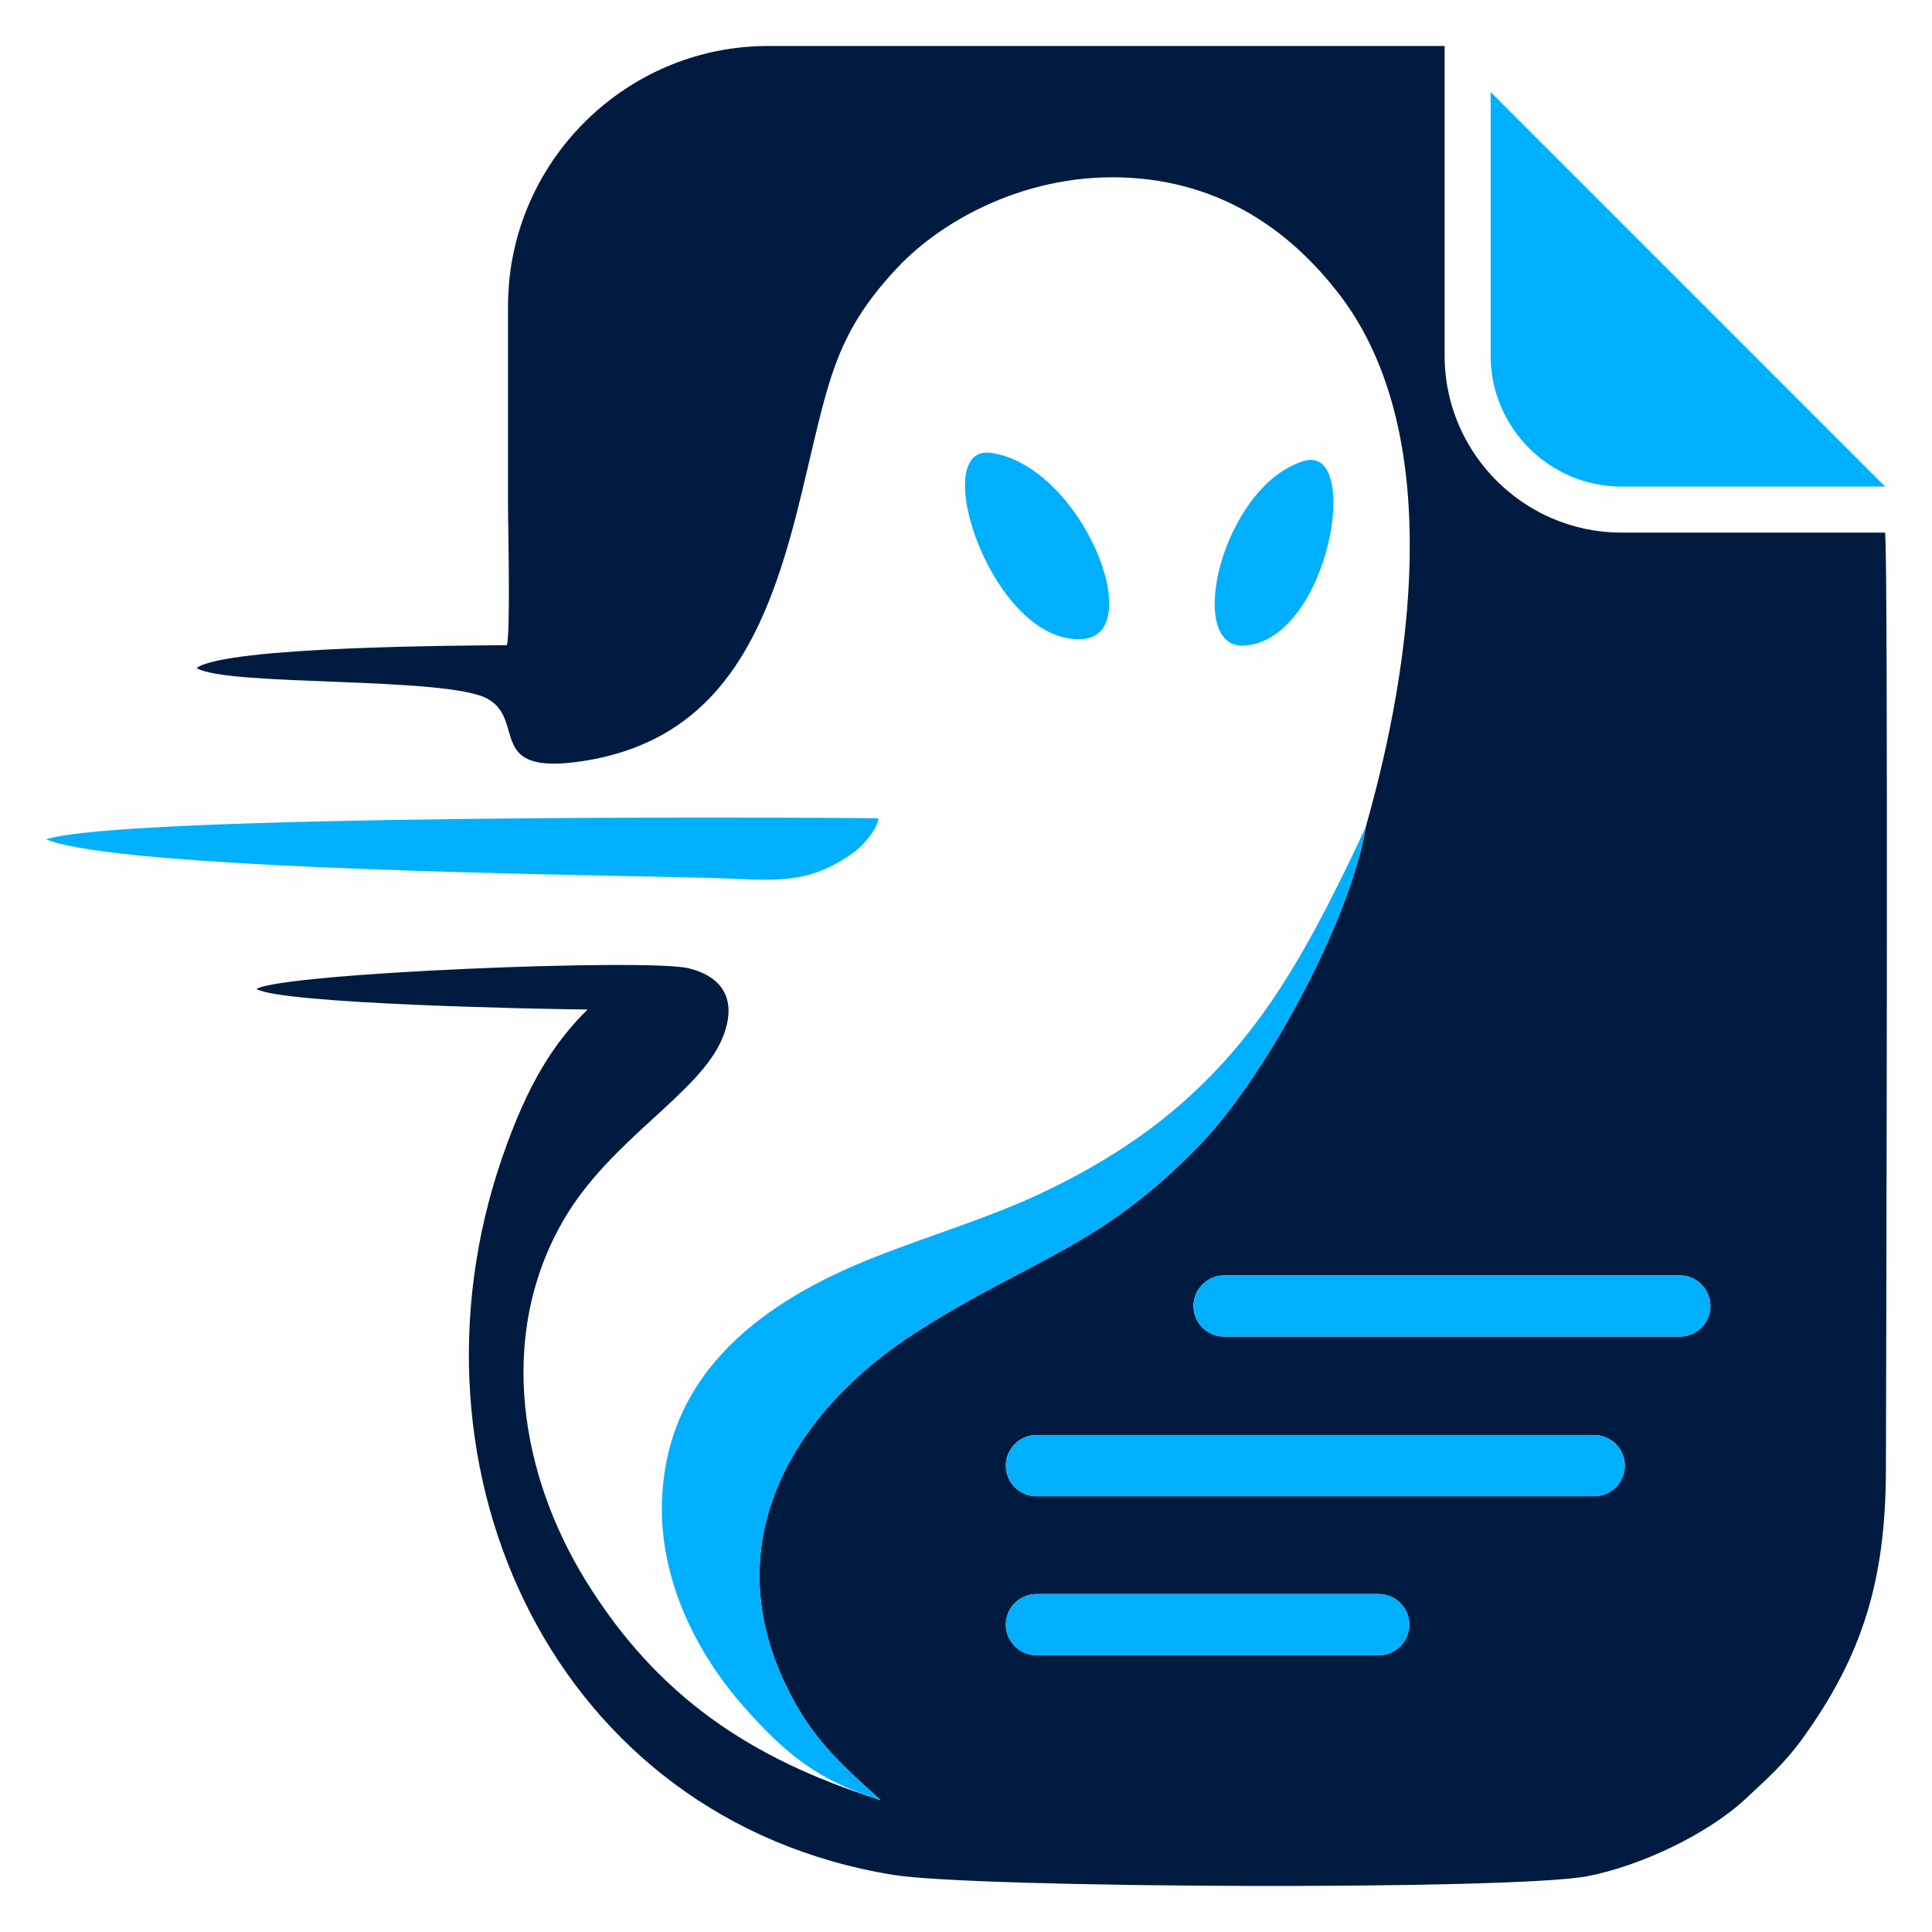
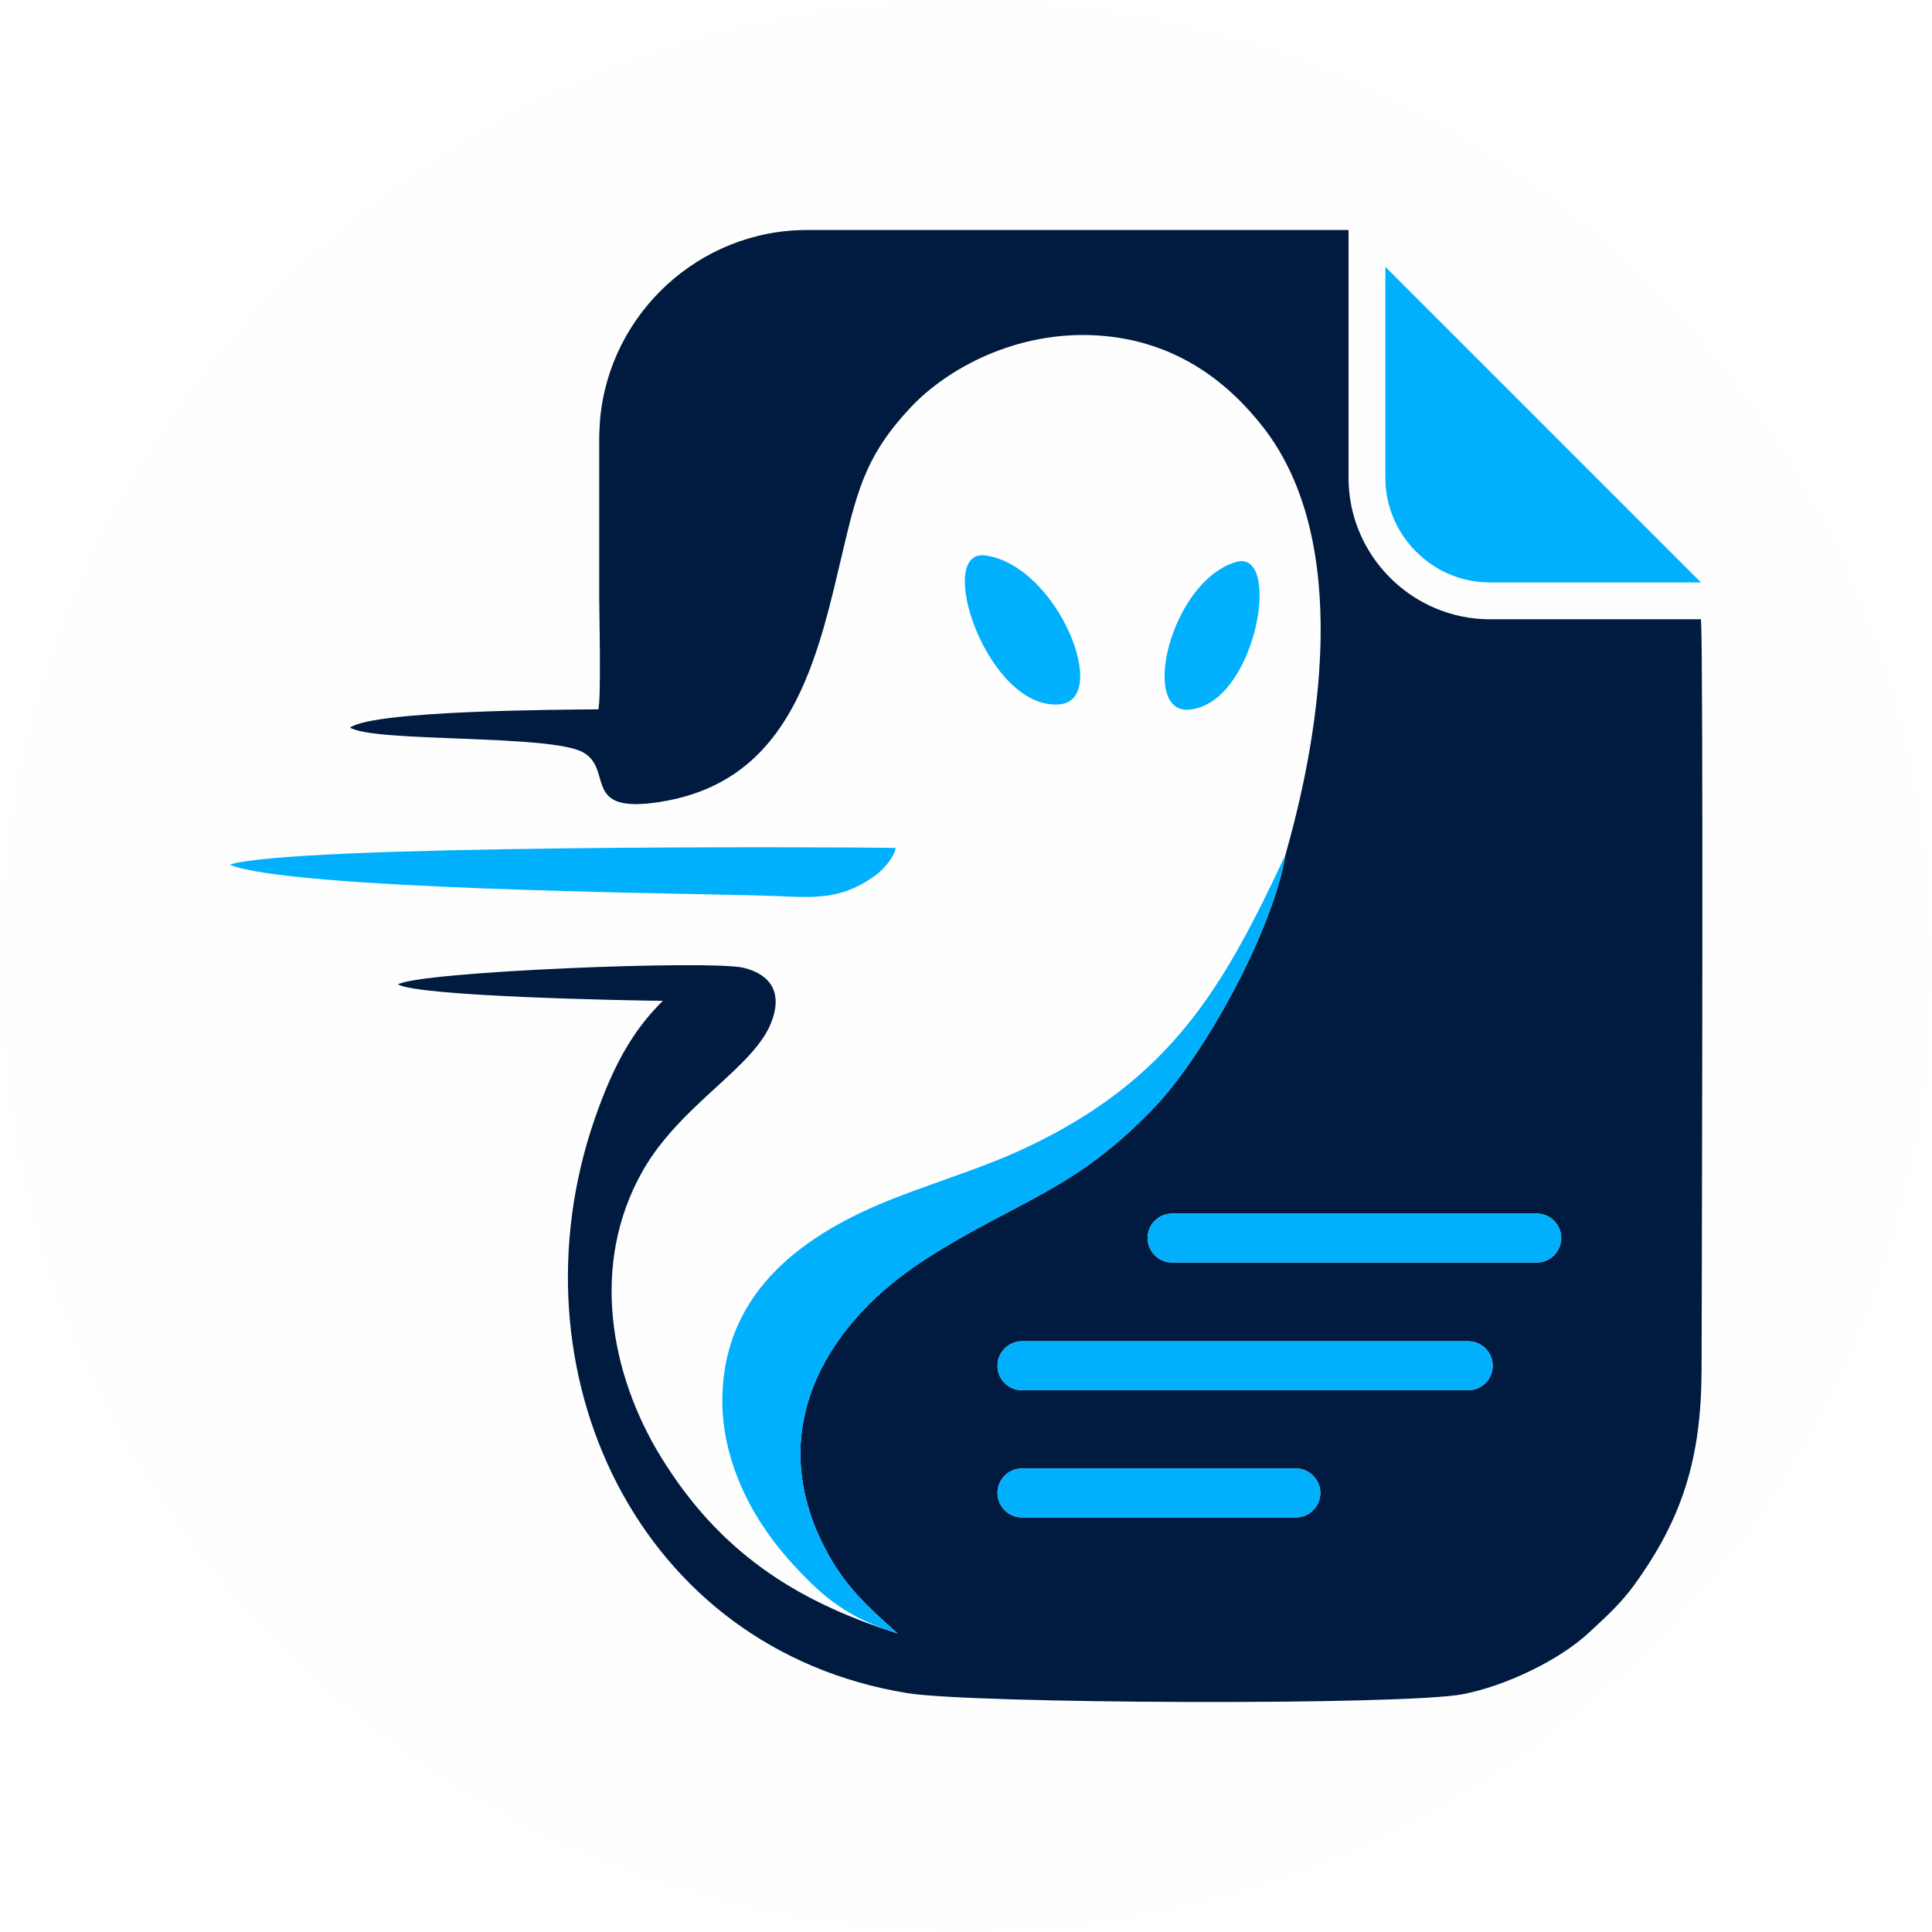
- <svg xmlns="http://www.w3.org/2000/svg" xml:space="preserve" width="80mm" height="80.003mm" version="1.1" style="shape-rendering:geometricPrecision; text-rendering:geometricPrecision; image-rendering:optimizeQuality; fill-rule:evenodd; clip-rule:evenodd" viewBox="0 0 7995.06 7995.34">
+ <svg xmlns="http://www.w3.org/2000/svg" xml:space="preserve" width="80mm" height="80mm" version="1.1" style="shape-rendering:geometricPrecision; text-rendering:geometricPrecision; image-rendering:optimizeQuality; fill-rule:evenodd; clip-rule:evenodd" viewBox="0 0 7995.06 7995.06">
  <defs>
    <style type="text/css">
   
    .fil0 {fill:#FEFEFE}
    .fil1 {fill:#001B3F}
    .fil2 {fill:#00B0FD}
   
  </style>
  </defs>
  <g id="Layer_x0020_1">
-     <g id="_2749693902320">
-       <path class="fil0" d="M2240.82 3807.58c-249.7,-5.55 -499.4,-11.74 -749.33,-21.27 -275.21,-10.5 -551.89,-23.16 -826.32,-46.46 -152.47,-12.95 -407.4,-32.35 -547.61,-90.46 -75.06,-31.1 -120.54,-102.13 -117.4,-183.32 3.13,-81.19 53.96,-148.5 131.19,-173.71 78.88,-25.76 184.64,-34.91 267.41,-42.29 135.63,-12.1 272.34,-19.03 408.37,-24.87 365.09,-15.7 731.48,-21.98 1096.88,-26.39 22.6,-0.28 45.19,-0.54 67.81,-0.81 -20.16,-32.14 -33.86,-66.8 -45.18,-104.68 -2.88,-9.65 -6.58,-25.32 -10.71,-37.66 -106.72,-32.95 -443.18,-40.1 -545.5,-44.11 -154.8,-6.06 -532.6,-6.09 -659.15,-86.48 -55.36,-35.16 -86.8,-90.85 -88.3,-156.42 -1.5,-65.58 27.35,-122.64 81.05,-160.31 136,-95.38 550.62,-106.97 718.97,-114.27 164.5,-7.13 328.72,-10.36 493.11,-12.55 -0.33,-25.61 -0.79,-50.16 -0.79,-71.41l-0.09 -15.55c0,-0.39 0,-0.73 0,-1.12l-0.27 -38.77c-0.01,-0.56 -0.01,-1.04 -0.01,-1.61l-0.05 -6.01c-0.01,-0.49 -0.02,-0.99 -0.02,-1.52l-0.3 -32.26c0,-0.29 0,-0.53 -0.01,-0.82l-0.08 -8.94c-0.79,-67.26 -1.64,-134.51 -2.59,-201.76 -0.02,-0.94 -0.03,-1.76 -0.03,-2.71l0 -832.58c0,-10.53 0.13,-21.08 0.4,-31.62 0.04,-1.33 0.08,-2.48 0.14,-3.81 1.21,-26.37 2.35,-52.79 4.72,-79.08 58.6,-649.59 608.52,-1151.96 1261.08,-1151.96l2800.23 0c60.65,0 109.6,33.28 149.76,73.01 605.43,599.11 1205.64,1203.63 1807.88,1805.94 42.36,42.38 61.6,98.44 55.08,154.87l3.91 4052.29c0.46,478.94 -101.82,833.71 -382.48,1222.03 -77.84,107.69 -164.19,187.29 -260.38,276.77 -185.93,172.93 -496,317.95 -744.85,366.26 -70.83,13.75 -150.89,18.1 -222.97,22.33 -112.97,6.63 -226.34,10.29 -339.46,13.21 -299.6,7.7 -599.82,9.26 -899.49,8.4 -301.57,-0.88 -603.58,-4.34 -905.03,-13.24 -115.3,-3.41 -230.77,-7.53 -345.94,-14.16 -74.52,-4.3 -154.03,-8.64 -227.71,-20.6 -1523.14,-247.2 -2250.04,-1814.96 -1770.16,-3214.01 45.66,-133.13 96.14,-256.74 160.53,-372.05 -118.24,-3.41 -236.43,-7.8 -354.17,-12.93 -152.02,-6.64 -614.34,-18.36 -738.1,-91.11 -59.07,-34.73 -93.02,-93.15 -93.93,-161.67 -0.92,-68.53 31.45,-127.83 89.57,-164.12 83.66,-52.24 284.99,-66.36 383.98,-75.3 192.25,-17.39 386.03,-28.19 578.87,-36.78 105.67,-4.72 211.57,-8.72 317.48,-11.57z" />
-       <g>
-         <path class="fil1" d="M3178.2 190.47l2800.23 0c0,427.35 0,854.68 0,1282.03 0,279.02 158.27,522.81 389.47,646.1 18.06,9.94 36.33,18.7 54.84,26.39 88.3,38.03 185.43,59.13 287.24,59.13l1091.41 0c1.28,14.94 2.35,58.29 3.26,124.87l0.03 2.55 0.42 33.44 0 0.33 0.05 4.45 0.21 19.69 0.05 5.08 0.06 5.14 0.02 2.83 0.02 2.36 0.06 5.25c7.53,799.57 -0.75,3600.25 -0.97,3675.48 -1.27,458.83 -99.27,769.09 -346.38,1110.97 -72.66,100.52 -148.03,167.31 -235.73,248.89 -157.97,146.95 -436.22,276.97 -651.43,318.74 -307.33,59.66 -2534.96,49.91 -2873.81,-5.09 -1401.53,-227.46 -2063.71,-1672.1 -1620.52,-2964.18 109.24,-318.48 218.95,-482.14 354.65,-617.13 -198.97,-1.8 -1264.73,-23.09 -1370.04,-84.99 105.83,-66.08 1618.99,-127.72 1789.28,-85.53 138.49,34.32 202.08,128.85 141.28,283.36 -92.42,234.87 -468.03,422.59 -663.43,764.76 -275.75,482.86 -169.74,1054.37 93.41,1482.36 297.77,484.27 686.83,740.69 1211.33,908.3l12.03 3.85 -7.94 -7.12 -0.01 0c-165.95,-148.8 -282.8,-255.91 -385.37,-469.34 -290.22,-603.82 37.53,-1138.33 539.79,-1460.16 476.89,-305.57 766.18,-348.59 1181.61,-783.97 263.8,-276.45 613.56,-915.46 679.11,-1308.01 45.79,-163.64 158.61,-574.92 178.68,-1027.85l0.06 -1.17c0.66,-14.96 1.21,-29.97 1.66,-45.02l0.03 -1.05c0.2,-6.78 0.38,-13.55 0.53,-20.35l0.09 -4.35 0.35 -18.2c6.03,-384.51 -60.85,-788.86 -295.55,-1090.78 -170.89,-219.83 -440.8,-450.87 -859.99,-476.64 -418.28,-25.71 -776.7,171.7 -964.98,372.37 -267.83,285.44 -286.15,481.78 -397.57,940.38 -30.36,124.96 -63.59,246.87 -104.32,361.44l-0.03 0c-132.56,372.96 -344.5,668.37 -795.72,739.06 -409.94,64.25 -236.74,-166.17 -396.78,-256.7 -167.53,-94.76 -1082.83,-50.26 -1205.51,-128.18 127.37,-89.33 1092.02,-92.32 1284.62,-94.39 6.7,-30.68 8.35,-127.52 7.77,-259.79l0 -0.9 -0.02 -3.35 -0.02 -4.27 0 -0.23 -0.02 -4.07 -0.02 -3.86 0 -0.46 -0.03 -4.35 -0.02 -3.21 0 -1.16 -0.04 -4.39 -0.01 -2.54 -0.02 -1.88 -0.03 -4.44 0 -1.84 -0.03 -2.62 -0.03 -4.48 0 -1.15 -0.04 -3.35 -0.03 -4.53 0 -0.43 -0.04 -4.12 -0.03 -4.27 -0.01 -0.29 -0.04 -4.59 -0.03 -3.58 -0.01 -1.04 -0.04 -4.62 -0.02 -2.87 -0.03 -1.78 -0.04 -4.67 -0.02 -2.15 -0.03 -2.55 -0.04 -4.7 -0.01 -1.41 -0.04 -3.32 -0.05 -4.75 0 -0.66c-0.67,-63.21 -1.6,-131.41 -2.6,-202.25l0 -832.58c0,-8.92 0.1,-17.84 0.33,-26.72 1.17,-25.46 2.54,-49.19 4.16,-70.67 49.63,-546.61 512.46,-978.61 1071.39,-978.61zm1110.86 6406.31l1416.68 0c69.64,0 126.59,56.97 126.59,126.62l0 0c0,69.64 -56.95,126.62 -126.59,126.62l-1416.68 0c-69.64,0 -126.59,-56.98 -126.59,-126.62l0 0c0,-69.65 56.95,-126.62 126.59,-126.62zm0.01 -657.98l2308.41 0c69.65,0 126.6,56.97 126.6,126.61l0 0.01c0,69.64 -56.95,126.61 -126.6,126.61l-2308.41 0c-69.65,0 -126.6,-56.97 -126.6,-126.61l0 -0.01c0,-69.64 56.95,-126.61 126.6,-126.61zm776.65 -660.68l1886.05 0c69.64,0 126.61,56.98 126.61,126.62l0 0c0,69.65 -56.97,126.62 -126.61,126.62l-1886.05 0c-69.64,0 -126.61,-56.97 -126.61,-126.62l0 0c0,-69.64 56.97,-126.62 126.61,-126.62z" />
-         <path class="fil2" d="M5395.37 1907.99c-337.9,101.88 -497.43,781.58 -244.23,763.73 349.63,-24.62 488.01,-837.22 244.23,-763.73zm773.51 -1527.04l1632.51 1632.7 -1091.42 0c-297.24,0 -541.1,-243.89 -541.1,-541.16l0 -1091.55zm-1879.82 6215.83l1416.68 0c69.64,0 126.59,56.97 126.59,126.62l0 0c0,69.64 -56.95,126.62 -126.59,126.62l-1416.68 0c-69.64,0 -126.59,-56.98 -126.59,-126.62l0 0c0,-69.65 56.95,-126.62 126.59,-126.62zm0.01 -657.98l2308.41 0c69.65,0 126.6,56.97 126.6,126.61l0 0.01c0,69.64 -56.95,126.61 -126.6,126.61l-2308.41 0c-69.65,0 -126.6,-56.97 -126.6,-126.61l0 -0.01c0,-69.64 56.95,-126.61 126.6,-126.61zm776.65 -660.68l1886.05 0c69.64,0 126.61,56.98 126.61,126.62l0 0c0,69.65 -56.97,126.62 -126.61,126.62l-1886.05 0c-69.64,0 -126.61,-56.97 -126.61,-126.62l0 0c0,-69.64 56.97,-126.62 126.61,-126.62zm-1420.48 2171.78c-170.18,-152.54 -289.11,-259.64 -393.32,-476.46 -290.22,-603.82 37.53,-1138.33 539.79,-1460.16 476.89,-305.57 766.18,-348.59 1181.61,-783.97 263.8,-276.45 613.56,-915.46 679.11,-1308.01 -170.81,369.78 -275,541.44 -328.22,626.8 -259.7,416.47 -573.58,680.75 -1013.99,889.26 -212.46,100.59 -464.71,176.2 -687.27,263.76 -456.35,179.54 -869.51,472.93 -883.58,1018.73 -8.08,312.77 135.99,614.15 340.19,844.82 180.32,203.69 312.38,305.24 565.68,385.22zm-3454.77 -3976.47c305.96,126.8 2267.11,146.79 2747,159.6 257.05,6.87 399.96,37.81 598.57,-107.74 28.96,-21.23 93.78,-88.54 99.35,-138.65 -334.26,-5.32 -3128.3,-16.61 -3444.92,86.8zm3911.33 -1599.23c374.06,54.35 650.75,749.03 379.72,770.25 -374.24,29.32 -649.59,-809.46 -379.72,-770.25z" />
-       </g>
+     <circle class="fil0" cx="3997.53" cy="3997.53" r="3997.53" />
+     <g id="_2743319745968">
+       <path class="fil1" d="M3340.41 951.8l2240.19 0c0,341.87 0,683.74 0,1025.62 0,223.21 126.62,418.24 311.58,516.88 14.44,7.96 29.06,14.96 43.87,21.12 70.64,30.42 148.34,47.31 229.79,47.31l873.12 0c1.03,11.95 1.89,46.63 2.61,99.89l0.03 2.04 0.33 26.75 0 0.27 0.05 3.55 0.16 15.76 0.04 4.06 0.05 4.11 0.01 2.26 0.02 1.9 0.04 4.2c6.04,639.65 -0.59,2880.19 -0.76,2940.38 -1.02,367.05 -79.42,615.26 -277.11,888.77 -58.12,80.41 -118.43,133.85 -188.59,199.12 -126.37,117.55 -348.97,221.57 -521.14,254.99 -245.86,47.73 -2027.97,39.93 -2299.04,-4.07 -1121.24,-181.98 -1650.97,-1337.68 -1296.42,-2371.35 87.4,-254.79 175.17,-385.72 283.72,-493.71 -159.17,-1.44 -1011.79,-18.47 -1096.03,-67.99 84.67,-52.87 1295.19,-102.19 1431.42,-68.43 110.79,27.46 161.66,103.09 113.03,226.68 -73.94,187.9 -374.43,338.08 -530.75,611.81 -220.6,386.29 -135.79,843.5 74.73,1185.89 238.21,387.42 549.46,592.55 969.06,726.64l9.63 3.08 -6.36 -5.69 0 0c-132.76,-119.05 -226.24,-204.73 -308.3,-375.48 -232.18,-483.05 30.02,-910.66 431.82,-1168.12 381.51,-244.46 612.94,-278.88 945.3,-627.18 211.04,-221.15 490.85,-732.37 543.28,-1046.4 36.64,-130.92 126.89,-459.94 142.94,-822.28l0.05 -0.93c0.53,-11.97 0.97,-23.99 1.33,-36.02l0.02 -0.84c0.16,-5.43 0.31,-10.84 0.43,-16.28l0.07 -3.48 0.28 -14.56c4.82,-307.61 -48.69,-631.09 -236.44,-872.61 -136.72,-175.88 -352.63,-360.71 -687.99,-381.32 -334.62,-20.57 -621.36,137.37 -771.99,297.91 -214.27,228.36 -228.92,385.42 -318.05,752.3 -24.29,99.97 -50.88,197.5 -83.45,289.16l-0.03 0c-106.04,298.37 -275.6,534.69 -636.57,591.24 -327.96,51.4 -189.4,-132.93 -317.43,-205.36 -134.02,-75.8 -866.27,-40.21 -964.4,-102.55 101.9,-71.47 873.61,-73.85 1027.69,-75.5 5.36,-24.54 6.69,-102.02 6.22,-207.83l0 -0.72 -0.01 -2.69 -0.02 -3.41 0 -0.18 -0.01 -3.26 -0.02 -3.09 0 -0.37 -0.03 -3.48 -0.01 -2.56 -0.01 -0.94 -0.02 -3.51 -0.01 -2.02 -0.01 -1.51 -0.03 -3.55 -0.01 -1.48 -0.01 -2.09 -0.03 -3.58 0 -0.93 -0.03 -2.68 -0.03 -3.62 0 -0.34 -0.03 -3.3 -0.02 -3.42 -0.01 -0.23 -0.03 -3.67 -0.02 -2.86 -0.01 -0.83 -0.04 -3.7 -0.02 -2.3 -0.01 -1.42 -0.04 -3.74 -0.01 -1.72 -0.03 -2.03 -0.03 -3.77 -0.01 -1.13 -0.03 -2.65 -0.04 -3.8 0 -0.53c-0.53,-50.57 -1.28,-105.14 -2.08,-161.79l0 -666.07c0,-7.15 0.08,-14.27 0.27,-21.38 0.93,-20.38 2.03,-39.35 3.32,-56.54 39.71,-437.28 409.98,-782.88 857.11,-782.88zm888.7 5125.05l1133.33 0c55.72,0 101.28,45.58 101.28,101.3l0 0c0,55.72 -45.56,101.3 -101.28,101.3l-1133.33 0c-55.73,0 -101.29,-45.58 -101.29,-101.3l0 0c0,-55.72 45.56,-101.3 101.29,-101.3zm0 -526.38l1846.73 0c55.72,0 101.29,45.58 101.29,101.29l0 0.01c0,55.71 -45.57,101.29 -101.29,101.29l-1846.73 0c-55.72,0 -101.29,-45.58 -101.29,-101.29l0 -0.01c0,-55.71 45.57,-101.29 101.29,-101.29zm621.33 -528.54l1508.83 0c55.71,0 101.29,45.58 101.29,101.29l0 0.01c0,55.72 -45.58,101.29 -101.29,101.29l-1508.83 0c-55.72,0 -101.3,-45.57 -101.3,-101.29l0 -0.01c0,-55.71 45.58,-101.29 101.3,-101.29z" />
+       <path class="fil2" d="M5114.15 2325.81c-270.33,81.5 -397.95,625.25 -195.39,610.98 279.71,-19.71 390.41,-669.78 195.39,-610.98zm618.81 -1221.64l1306 1306.16 -873.13 0c-237.78,0 -432.87,-195.11 -432.87,-432.92l0 -873.24zm-1503.85 4972.67l1133.33 0c55.72,0 101.28,45.58 101.28,101.3l0 0c0,55.72 -45.56,101.3 -101.28,101.3l-1133.33 0c-55.73,0 -101.29,-45.58 -101.29,-101.3l0 0c0,-55.72 45.56,-101.3 101.29,-101.3zm0 -526.38l1846.73 0c55.72,0 101.29,45.58 101.29,101.29l0 0.01c0,55.71 -45.57,101.29 -101.29,101.29l-1846.73 0c-55.72,0 -101.29,-45.58 -101.29,-101.29l0 -0.01c0,-55.71 45.57,-101.29 101.29,-101.29zm621.33 -528.54l1508.83 0c55.71,0 101.29,45.58 101.29,101.29l0 0.01c0,55.72 -45.58,101.29 -101.29,101.29l-1508.83 0c-55.72,0 -101.3,-45.57 -101.3,-101.29l0 -0.01c0,-55.71 45.58,-101.29 101.3,-101.29zm-1136.39 1737.42c-136.15,-122.03 -231.29,-207.7 -314.66,-381.16 -232.18,-483.05 30.02,-910.66 431.82,-1168.12 381.51,-244.46 612.94,-278.88 945.3,-627.18 211.04,-221.15 490.85,-732.37 543.28,-1046.4 -136.65,295.82 -219.99,433.15 -262.58,501.44 -207.75,333.17 -458.86,544.6 -811.19,711.41 -169.98,80.47 -371.77,140.95 -549.82,211 -365.07,143.63 -695.6,378.35 -706.86,815 -6.46,250.21 108.79,491.32 272.15,675.85 144.26,162.95 249.91,244.19 452.55,308.17zm-2763.82 -3181.18c244.77,101.44 1813.69,117.43 2197.61,127.68 205.63,5.49 319.97,30.24 478.85,-86.2 23.18,-16.98 75.02,-70.83 79.48,-110.92 -267.41,-4.26 -2502.64,-13.29 -2755.95,69.44zm3129.07 -1279.39c299.26,43.48 520.61,599.22 303.78,616.21 -299.4,23.46 -519.68,-647.57 -303.78,-616.21z" />
    </g>
  </g>
</svg>
